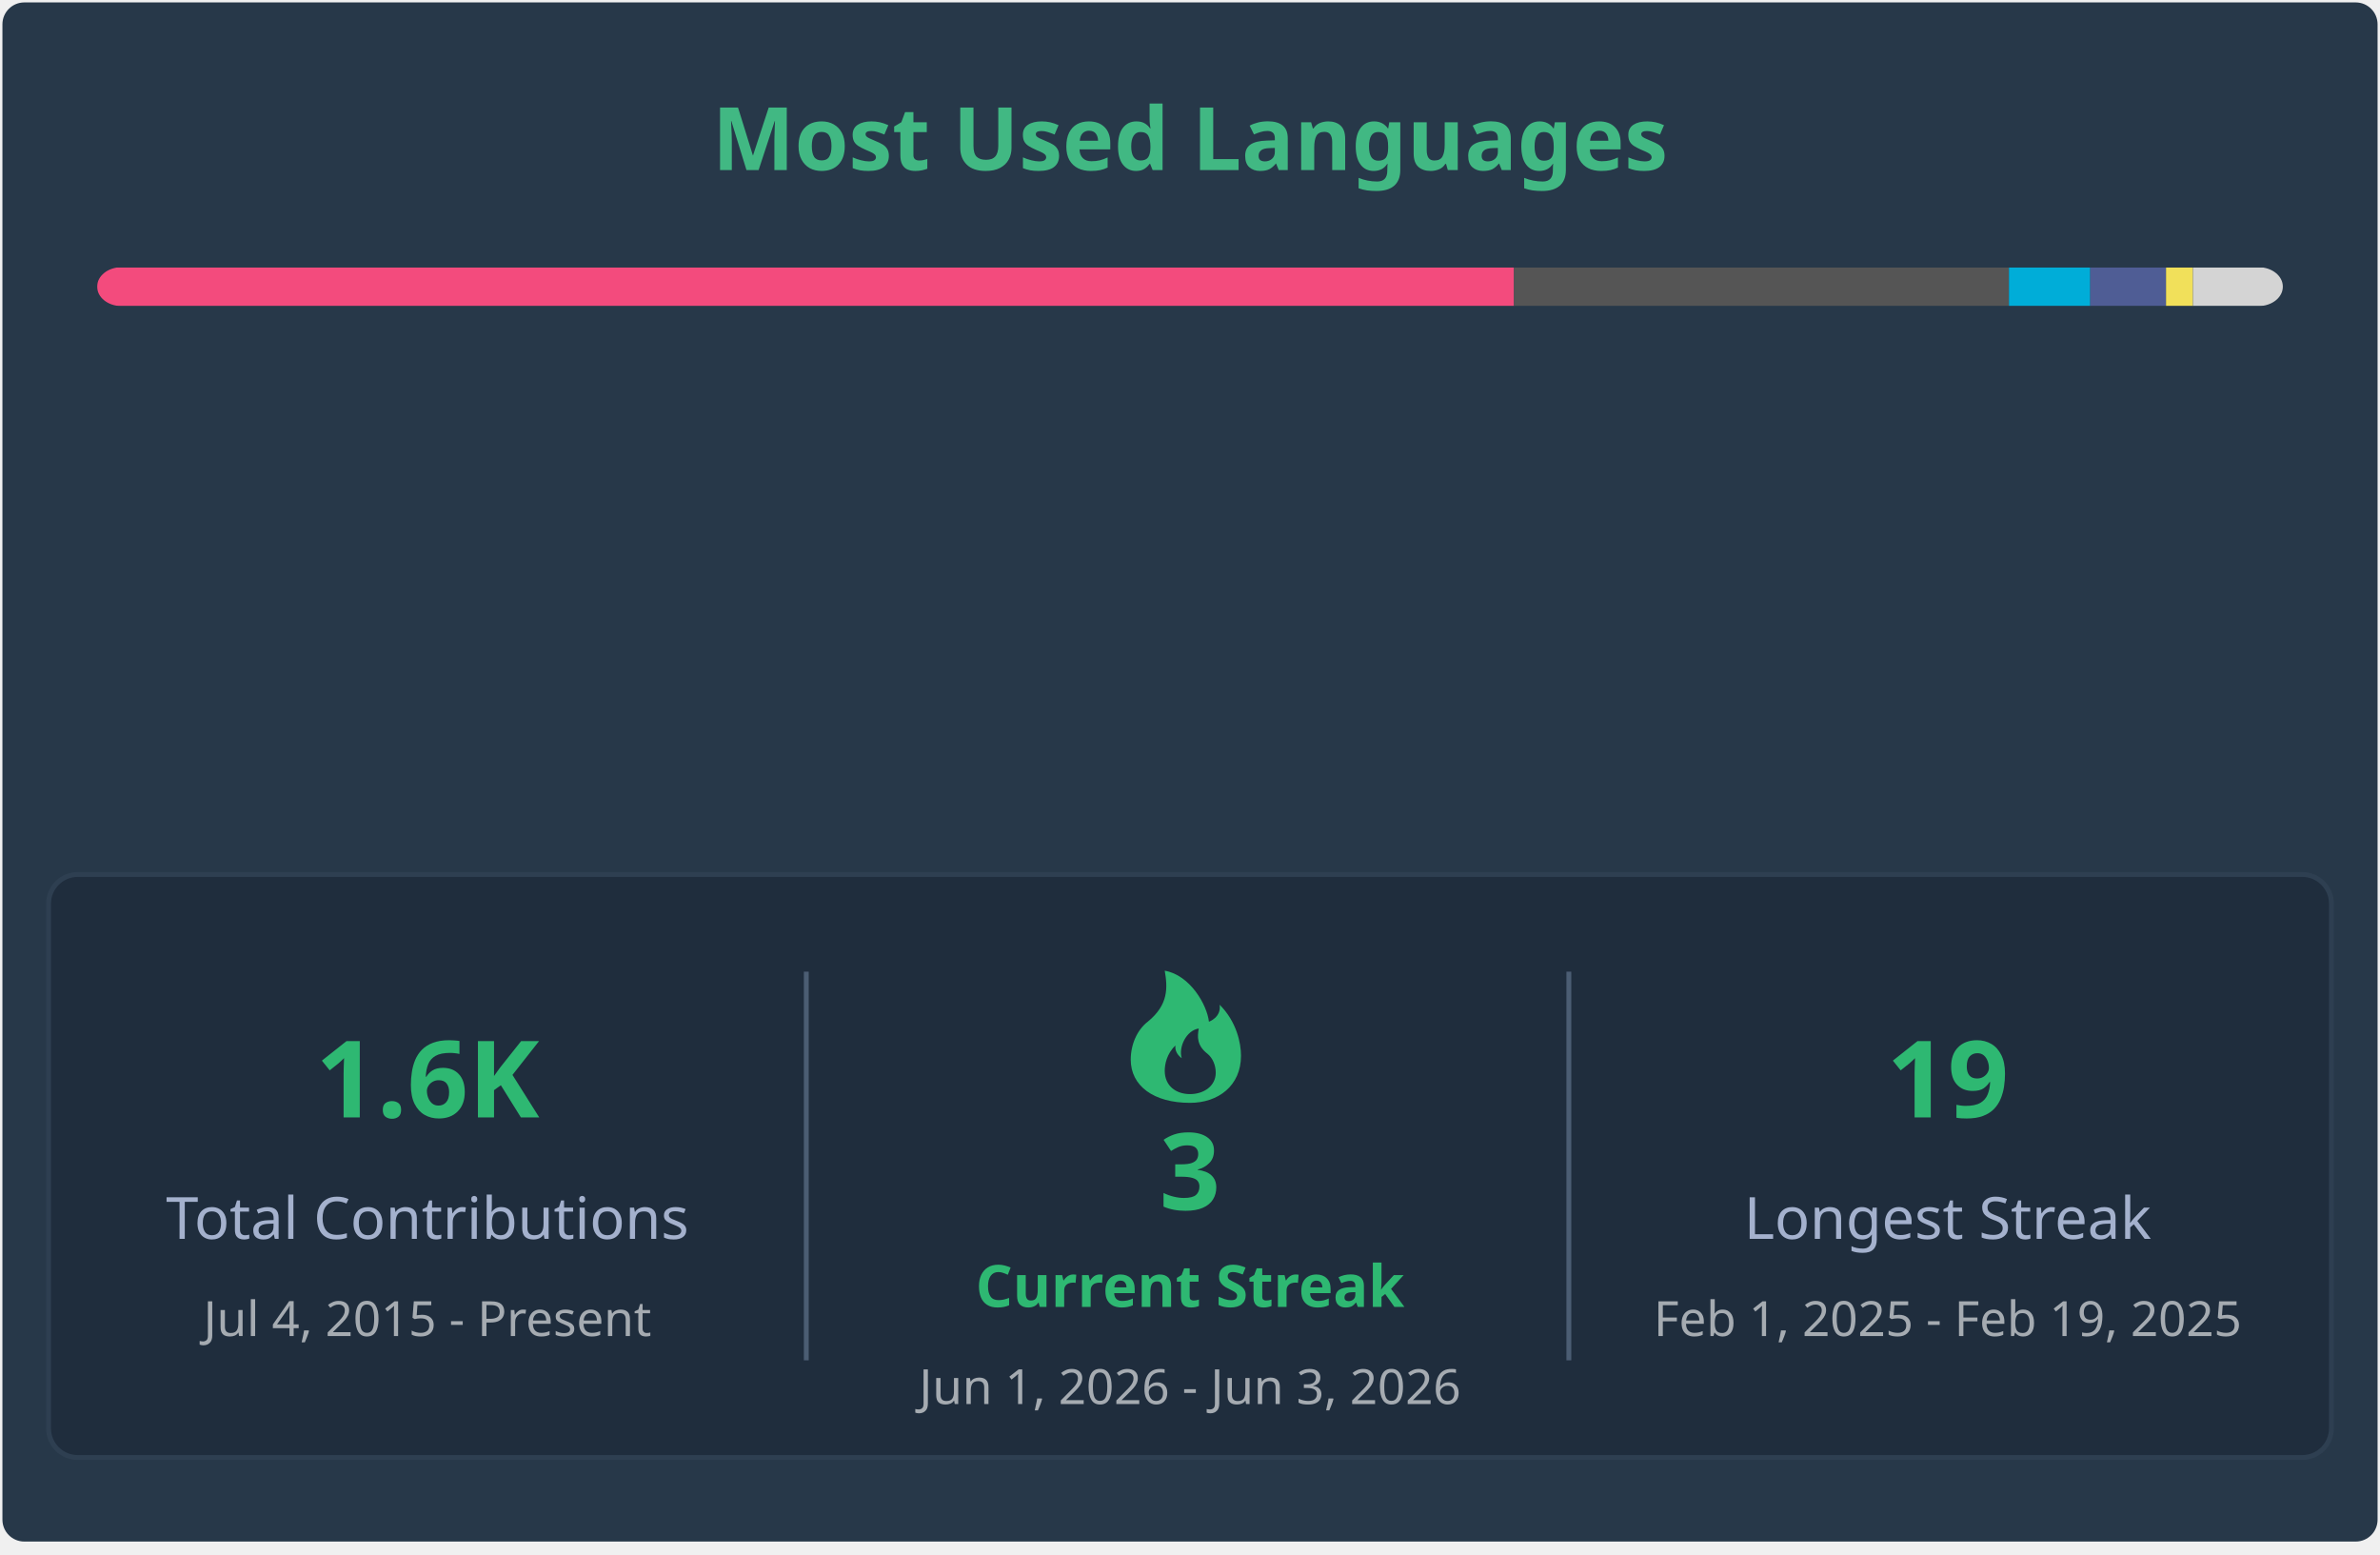
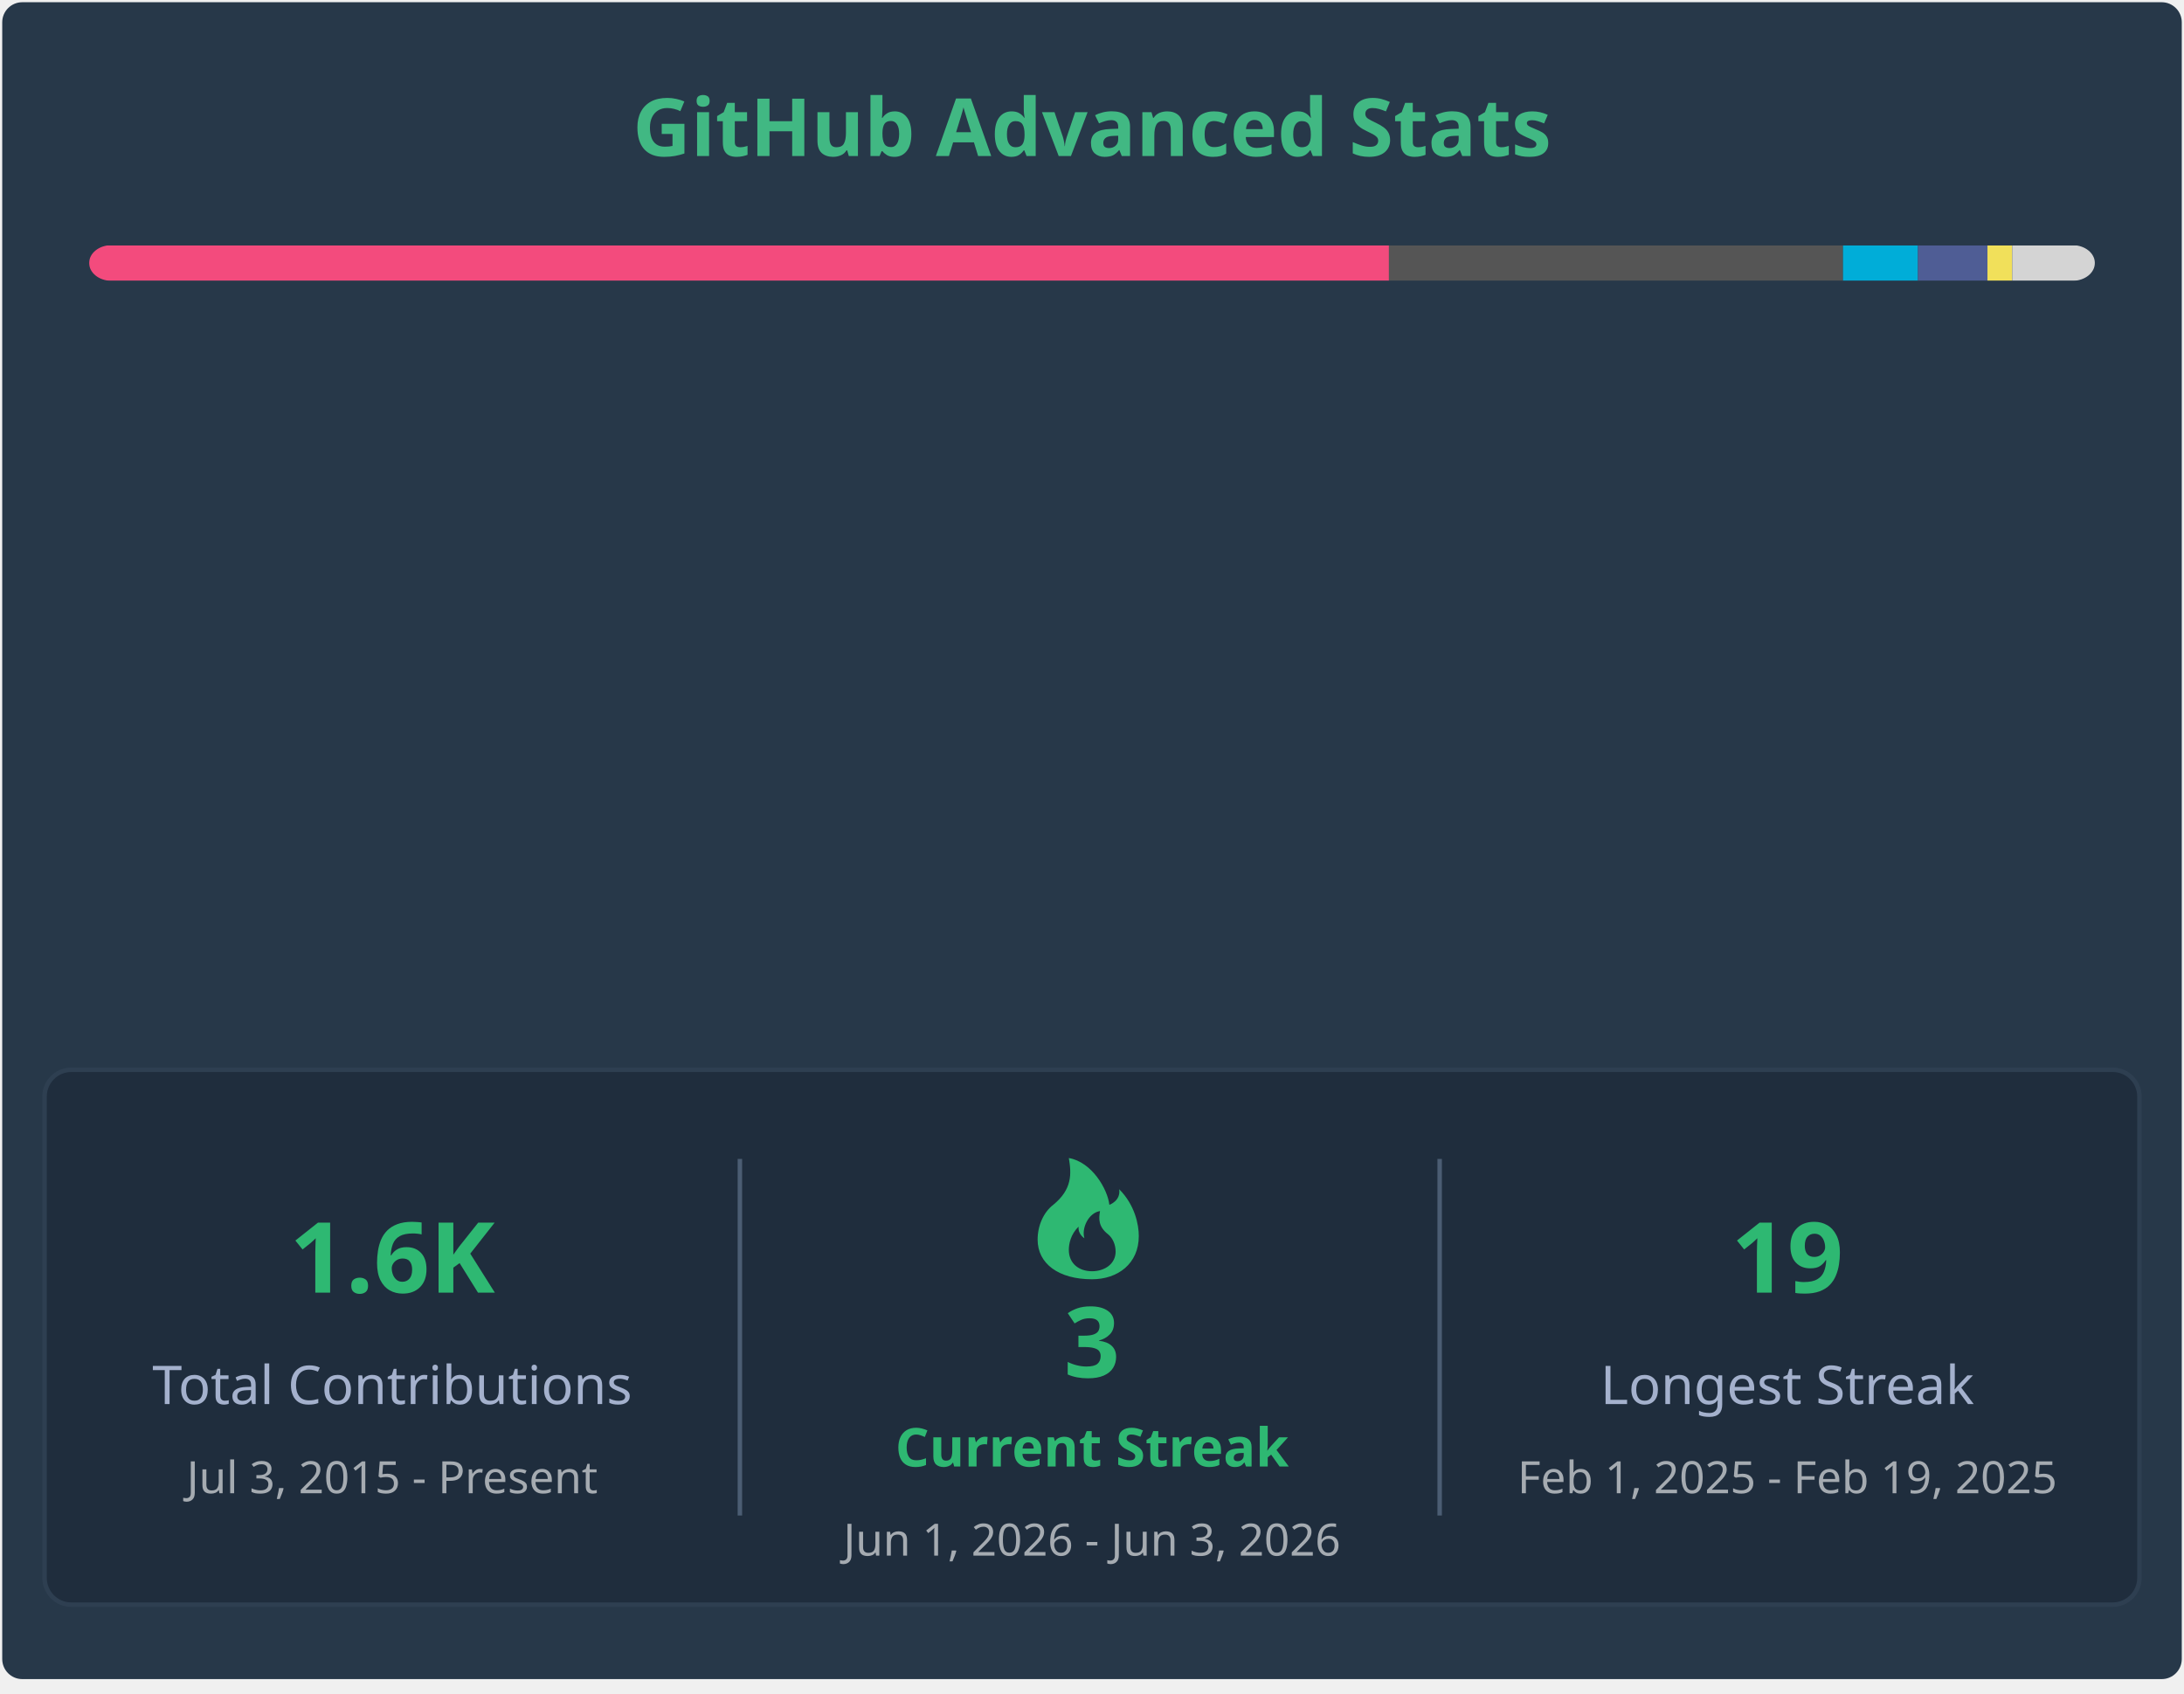
- <svg xmlns="http://www.w3.org/2000/svg" width="490" height="320" viewBox="0 0 490 320" fill="none" role="img" aria-labelledby="descId">
+ <svg xmlns="http://www.w3.org/2000/svg" width="490" height="380" viewBox="0 0 490 380" fill="none" role="img" aria-labelledby="descId">
  <style>
        .header {
            font: 600 18px 'Segoe UI', Ubuntu, Sans-Serif;
            fill: #41b883;
            animation: fadeInAnimation 0.8s ease-in-out forwards;
        }
-         @supports(-moz-appearance: auto) {
-              
-             .header { font-size: 15.5px; }
+         .stat-label {
+             font: 600 12px 'Segoe UI', Ubuntu, Sans-Serif;
+             fill: #fffefe;
        }
- 
-         @keyframes slideInAnimation {
-             from { width: 0; }
-             to { width: calc(100%-100px); }
+         .stat-value {
+             font: 700 12px 'Segoe UI', Ubuntu, Sans-Serif;
+             fill: #41b883;
        }
-         @keyframes growWidthAnimation {
-             from { width: 0; }
-             to { width: 100%; }
-         }
-         .stat {
-             font: 600 14px 'Segoe UI', Ubuntu, "Helvetica Neue", Sans-Serif; fill: #fffefe;
-         }
-         @supports(-moz-appearance: auto) {
-              
-             .stat { font-size:12px; }
-         }
-         .bold { font-weight: 700 }
        .lang-name {
            font: 400 11px "Segoe UI", Ubuntu, Sans-Serif;
            fill: #fffefe;
        }
        .stagger {
            opacity: 0;
            animation: fadeInAnimation 0.3s ease-in-out forwards;
        }
-         #rect-mask rect{
-             animation: slideInAnimation 1s ease-in-out forwards;
-         }
-         .lang-progress{
-             animation: growWidthAnimation 0.6s ease-in-out forwards;
-         }
- 
-          
-         @keyframes scaleInAnimation {
-             from { transform: translate(-5px, 5px) scale(0); }
-             to { transform: translate(-5px, 5px) scale(1); }
-         }
        @keyframes fadeInAnimation {
            from { opacity: 0; }
            to { opacity: 1; }
        }
    </style>
  <rect x="0.5" y="0.5" rx="4.5" height="99%" stroke="#e4e2e2" width="489" fill="#273849" stroke-opacity="0" />
  <g transform="translate(245, 35)">
-     <text x="0" y="0" class="header" text-anchor="middle">Most Used Languages</text>
+     <text x="0" y="0" class="header" text-anchor="middle">GitHub Advanced Stats</text>
  </g>
  <g transform="translate(0, 55)">
    <svg x="20">
      <mask id="rect-mask">
        <rect x="0" y="0" width="450" height="8" fill="white" rx="5" />
      </mask>
-       <rect mask="url(#rect-mask)" x="0" y="0" width="291.706" height="8" fill="#f34b7d" />
-       <rect mask="url(#rect-mask)" x="291.706" y="0" width="101.903" height="8" fill="#555555" />
-       <rect mask="url(#rect-mask)" x="393.609" y="0" width="16.738" height="8" fill="#00ADD8" />
-       <rect mask="url(#rect-mask)" x="410.347" y="0" width="15.599" height="8" fill="#4F5D95" />
-       <rect mask="url(#rect-mask)" x="425.946" y="0" width="5.552" height="8" fill="#f1e05a" />
-       <rect mask="url(#rect-mask)" x="431.498" y="0" width="18.502" height="8" fill="#d4d4d4" />
-       <g transform="translate(0, 25)">
-         <g transform="translate(5, 0)">
+       <rect mask="url(#rect-mask)" x="0" y="0" width="291.623" height="8" fill="#f34b7d" />
+       <rect mask="url(#rect-mask)" x="291.623" y="0" width="101.874" height="8" fill="#555555" />
+       <rect mask="url(#rect-mask)" x="393.497" y="0" width="16.812" height="8" fill="#00ADD8" />
+       <rect mask="url(#rect-mask)" x="410.309" y="0" width="15.595" height="8" fill="#4F5D95" />
+       <rect mask="url(#rect-mask)" x="425.904" y="0" width="5.55" height="8" fill="#f1e05a" />
+       <rect mask="url(#rect-mask)" x="431.454" y="0" width="18.546" height="8" fill="#d4d4d4" />
+       <g transform="translate(5, 25)">
+         <g transform="translate(0, 0)">
          <g transform="translate(0, 0)">
-             <g class="stagger" style="animation-delay: 450ms">
-               <circle cx="5" cy="6" r="5" fill="#f34b7d" />
-               <text x="15" y="10" class="lang-name">
-                                     C++ 64.82%
-                                 </text>
+             <g transform="translate(0, 0)">
+               <g class="stagger" style="animation-delay: 450ms">
+                 <circle cx="5" cy="6" r="5" fill="#f34b7d" />
+                 <text x="15" y="10" class="lang-name">
+                                         C++ 64.81%
+                                     </text>
+               </g>
+             </g>
+             <g transform="translate(0, 25)">
+               <g class="stagger" style="animation-delay: 600ms">
+                 <circle cx="5" cy="6" r="5" fill="#555555" />
+                 <text x="15" y="10" class="lang-name">
+                                         C 22.64%
+                                     </text>
+               </g>
+             </g>
+             <g transform="translate(0, 50)">
+               <g class="stagger" style="animation-delay: 750ms">
+                 <circle cx="5" cy="6" r="5" fill="#00ADD8" />
+                 <text x="15" y="10" class="lang-name">
+                                         Go 3.74%
+                                     </text>
+               </g>
            </g>
          </g>
-           <g transform="translate(0, 25)">
-             <g class="stagger" style="animation-delay: 600ms">
-               <circle cx="5" cy="6" r="5" fill="#555555" />
-               <text x="15" y="10" class="lang-name">
-                                     C 22.65%
-                                 </text>
+           <g transform="translate(115, 0)">
+             <g transform="translate(0, 0)">
+               <g class="stagger" style="animation-delay: 450ms">
+                 <circle cx="5" cy="6" r="5" fill="#4F5D95" />
+                 <text x="15" y="10" class="lang-name">
+                                         PHP 3.47%
+                                     </text>
+               </g>
            </g>
-           </g>
-           <g transform="translate(0, 50)">
-             <g class="stagger" style="animation-delay: 750ms">
-               <circle cx="5" cy="6" r="5" fill="#00ADD8" />
-               <text x="15" y="10" class="lang-name">
-                                     Go 3.72%
-                                 </text>
+             <g transform="translate(0, 25)">
+               <g class="stagger" style="animation-delay: 600ms">
+                 <circle cx="5" cy="6" r="5" fill="#f1e05a" />
+                 <text x="15" y="10" class="lang-name">
+                                         JavaScript 1.23%
+                                     </text>
+               </g>
+             </g>
+             <g transform="translate(0, 50)">
+               <g class="stagger" style="animation-delay: 750ms">
+                 <circle cx="5" cy="6" r="5" fill="#d4d4d4" />
+                 <text x="15" y="10" class="lang-name">
+                                         Others 4.12%
+                                     </text>
+               </g>
            </g>
          </g>
        </g>
-         <g transform="translate(235, 0)">
-           <g transform="translate(0, 0)">
-             <g class="stagger" style="animation-delay: 450ms">
-               <circle cx="5" cy="6" r="5" fill="#4F5D95" />
-               <text x="15" y="10" class="lang-name">
-                                     PHP 3.47%
-                                 </text>
-             </g>
+         <g transform="translate(260, 2)">
+           <g transform="translate(0, 0)" class="stagger" style="animation-delay: 100ms">
+             <text x="0" y="10" class="stat-label">Total Commits:</text>
+             <text x="115" y="10" class="stat-value">424</text>
          </g>
-           <g transform="translate(0, 25)">
-             <g class="stagger" style="animation-delay: 600ms">
-               <circle cx="5" cy="6" r="5" fill="#f1e05a" />
-               <text x="15" y="10" class="lang-name">
-                                     JavaScript 1.23%
-                                 </text>
-             </g>
+           <g transform="translate(0, 22)" class="stagger" style="animation-delay: 200ms">
+             <text x="0" y="10" class="stat-label">Merged PRs:</text>
+             <text x="115" y="10" class="stat-value">136</text>
          </g>
-           <g transform="translate(0, 50)">
-             <g class="stagger" style="animation-delay: 750ms">
-               <circle cx="5" cy="6" r="5" fill="#d4d4d4" />
-               <text x="15" y="10" class="lang-name">
-                                     Others 4.11%
-                                 </text>
-             </g>
+           <g transform="translate(0, 44)" class="stagger" style="animation-delay: 300ms">
+             <text x="0" y="10" class="stat-label">Code Reviews:</text>
+             <text x="115" y="10" class="stat-value">1</text>
+           </g>
+           <g transform="translate(0, 66)" class="stagger" style="animation-delay: 400ms">
+             <text x="0" y="10" class="stat-label">Total Issues:</text>
+             <text x="115" y="10" class="stat-value">107</text>
+           </g>
+           <g transform="translate(0, 88)" class="stagger" style="animation-delay: 550ms">
+             <text x="0" y="10" class="stat-label">Total Stars:</text>
+             <text x="115" y="10" class="stat-value">6</text>
+           </g>
+           <g transform="translate(0, 88)" class="stagger" style="animation-delay: 500ms">
+             <text x="0" y="10" class="stat-label">Total Stars:</text>
+             <text x="115" y="10" class="stat-value">6</text>
+           </g>
+           <g transform="translate(0, 110)" class="stagger" style="animation-delay: 600ms">
+             <text x="0" y="10" class="stat-label">Followers:</text>
+             <text x="115" y="10" class="stat-value">9</text>
+           </g>
+           <g transform="translate(0, 132)" class="stagger" style="animation-delay: 700ms">
+             <text x="0" y="10" class="stat-label">Total Repos:</text>
+             <text x="115" y="10" class="stat-value">14</text>
          </g>
        </g>
      </g>
    </svg>
  </g>
-   <g transform="translate(10, 180)">
+   <g transform="translate(10, 240)">
    <rect width="470" height="120" rx="6" fill="#1f2d3d" stroke="#2e3f51" stroke-width="1" />
    <g transform="translate(0, 20)">
      <text x="78" y="30" fill="#2eb872" font-family="Segoe UI, Ubuntu, sans-serif" font-weight="bold" font-size="22px" text-anchor="middle">
                1.6K
            </text>
      <text x="78" y="55" fill="#a4b1cd" font-family="Segoe UI, Ubuntu, sans-serif" font-size="12px" text-anchor="middle">
                Total Contributions
            </text>
      <text x="78" y="75" fill="#ffffff" opacity="0.6" font-family="Segoe UI, Ubuntu, sans-serif" font-size="10px" text-anchor="middle">
-                 Jul 4, 2015 - Present
+                 Jul  3, 2015 - Present
            </text>
    </g>
    <line x1="156" y1="20" x2="156" y2="100" stroke="#4b5d73" stroke-width="1" />
    <g transform="translate(156, 15)">
      <path d="M79,32 C84.8,32 89.5,28.5 89.5,22.3 C89.5,19.7 88.6,15.3 85.1,11.8 C85.5,14.4 82.9,15.3 82.9,15.3 C82.5,11.8 79,5.7 73.8,4.8 C74.4,8.3 74.6,11.8 70.3,15.3 C68.1,17 66.8,20 66.8,23.1 C66.8,28.5 71.5,32 79,32 M79,30.2 C76.1,30.2 73.8,28.5 73.8,25.4 C73.8,24.1 74.2,21.9 76,20.2 C75.8,21.9 77.3,22.8 77.3,22.8 C76.6,20.6 78.2,17.1 80.8,16.7 C80.5,18.4 80.4,20.2 82.6,21.9 C83.7,22.8 84.3,24.3 84.3,25.8 C84.3,28.5 81.9,30.2 79,30.2" fill="#2eb872" />
      <text x="79" y="54" fill="#2eb872" font-family="Segoe UI, Ubuntu, sans-serif" font-weight="bold" font-size="22px" text-anchor="middle">
                3
            </text>
      <text x="79" y="74" fill="#2eb872" font-family="Segoe UI, Ubuntu, sans-serif" font-weight="bold" font-size="12px" text-anchor="middle">
                Current Streak
            </text>
      <text x="79" y="94" fill="#ffffff" opacity="0.6" font-family="Segoe UI, Ubuntu, sans-serif" font-size="10px" text-anchor="middle">
                Jun  1, 2026 - Jun  3, 2026
            </text>
    </g>
    <line x1="313" y1="20" x2="313" y2="100" stroke="#4b5d73" stroke-width="1" />
    <g transform="translate(313, 20)">
      <text x="78" y="30" fill="#2eb872" font-family="Segoe UI, Ubuntu, sans-serif" font-weight="bold" font-size="22px" text-anchor="middle">
                19
            </text>
      <text x="78" y="55" fill="#a4b1cd" font-family="Segoe UI, Ubuntu, sans-serif" font-size="12px" text-anchor="middle">
                Longest Streak
            </text>
      <text x="78" y="75" fill="#ffffff" opacity="0.6" font-family="Segoe UI, Ubuntu, sans-serif" font-size="10px" text-anchor="middle">
                Feb  1, 2025 - Feb 19, 2025
            </text>
    </g>
  </g>
</svg>
